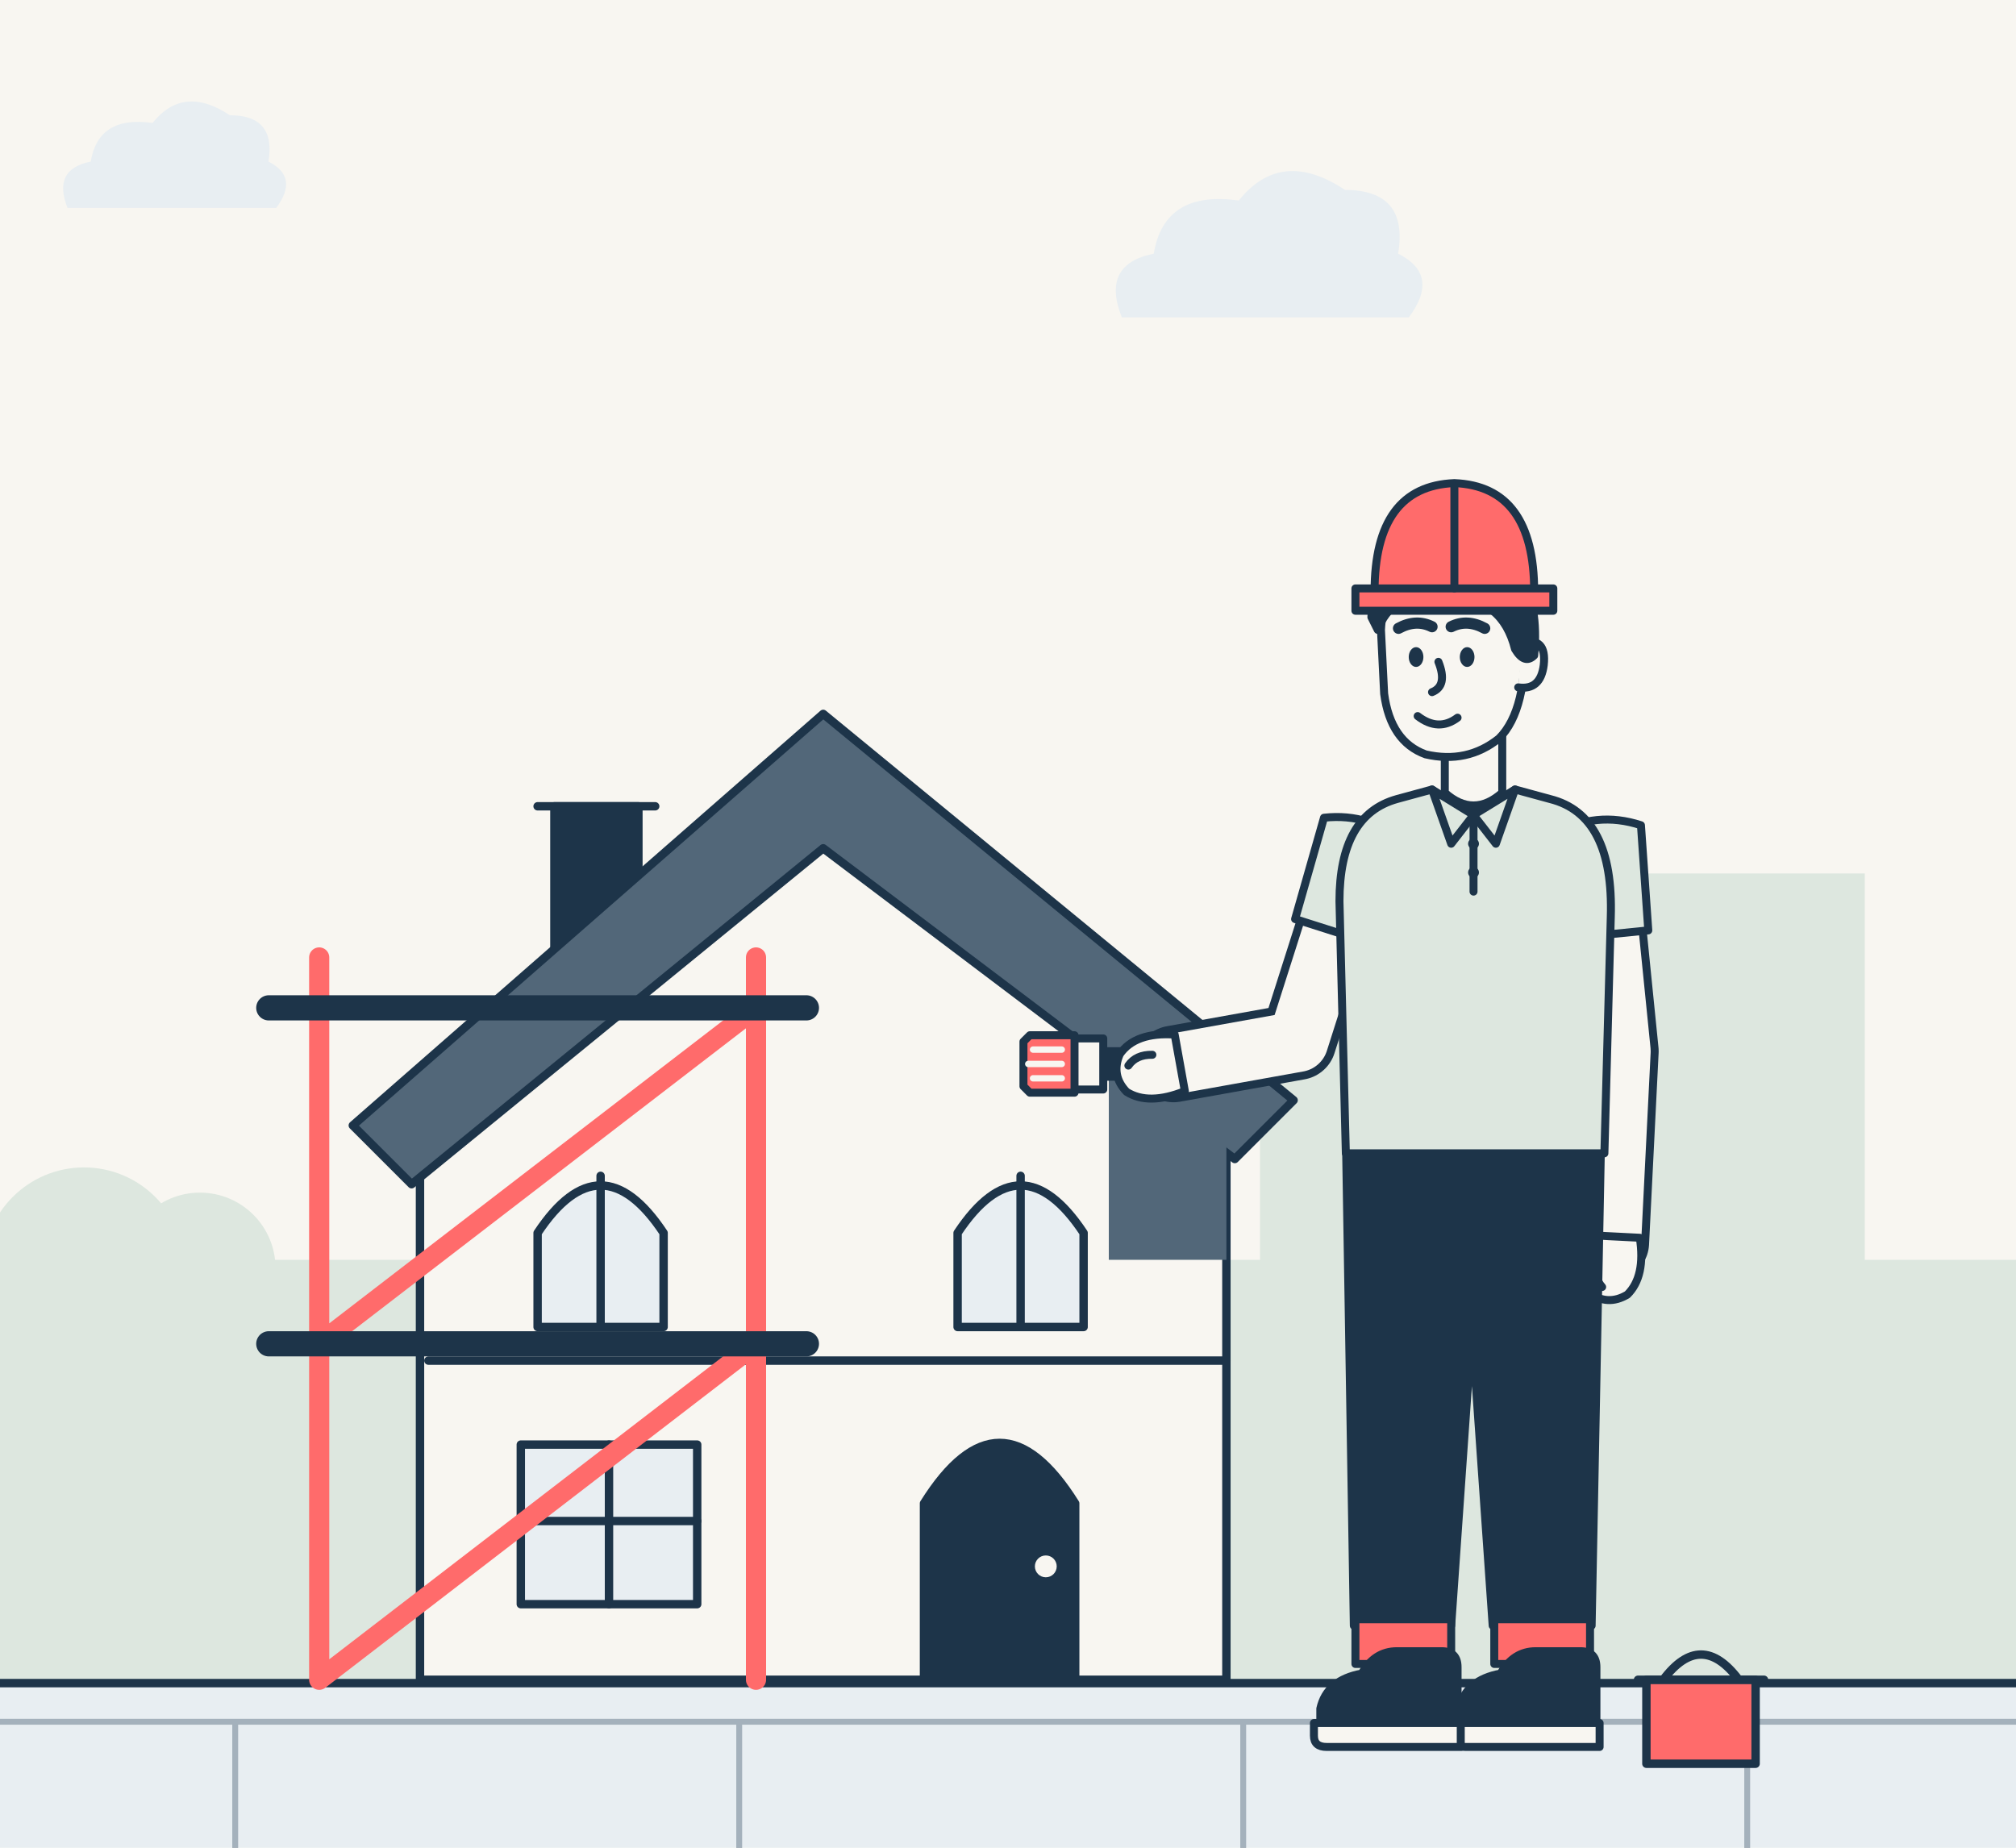
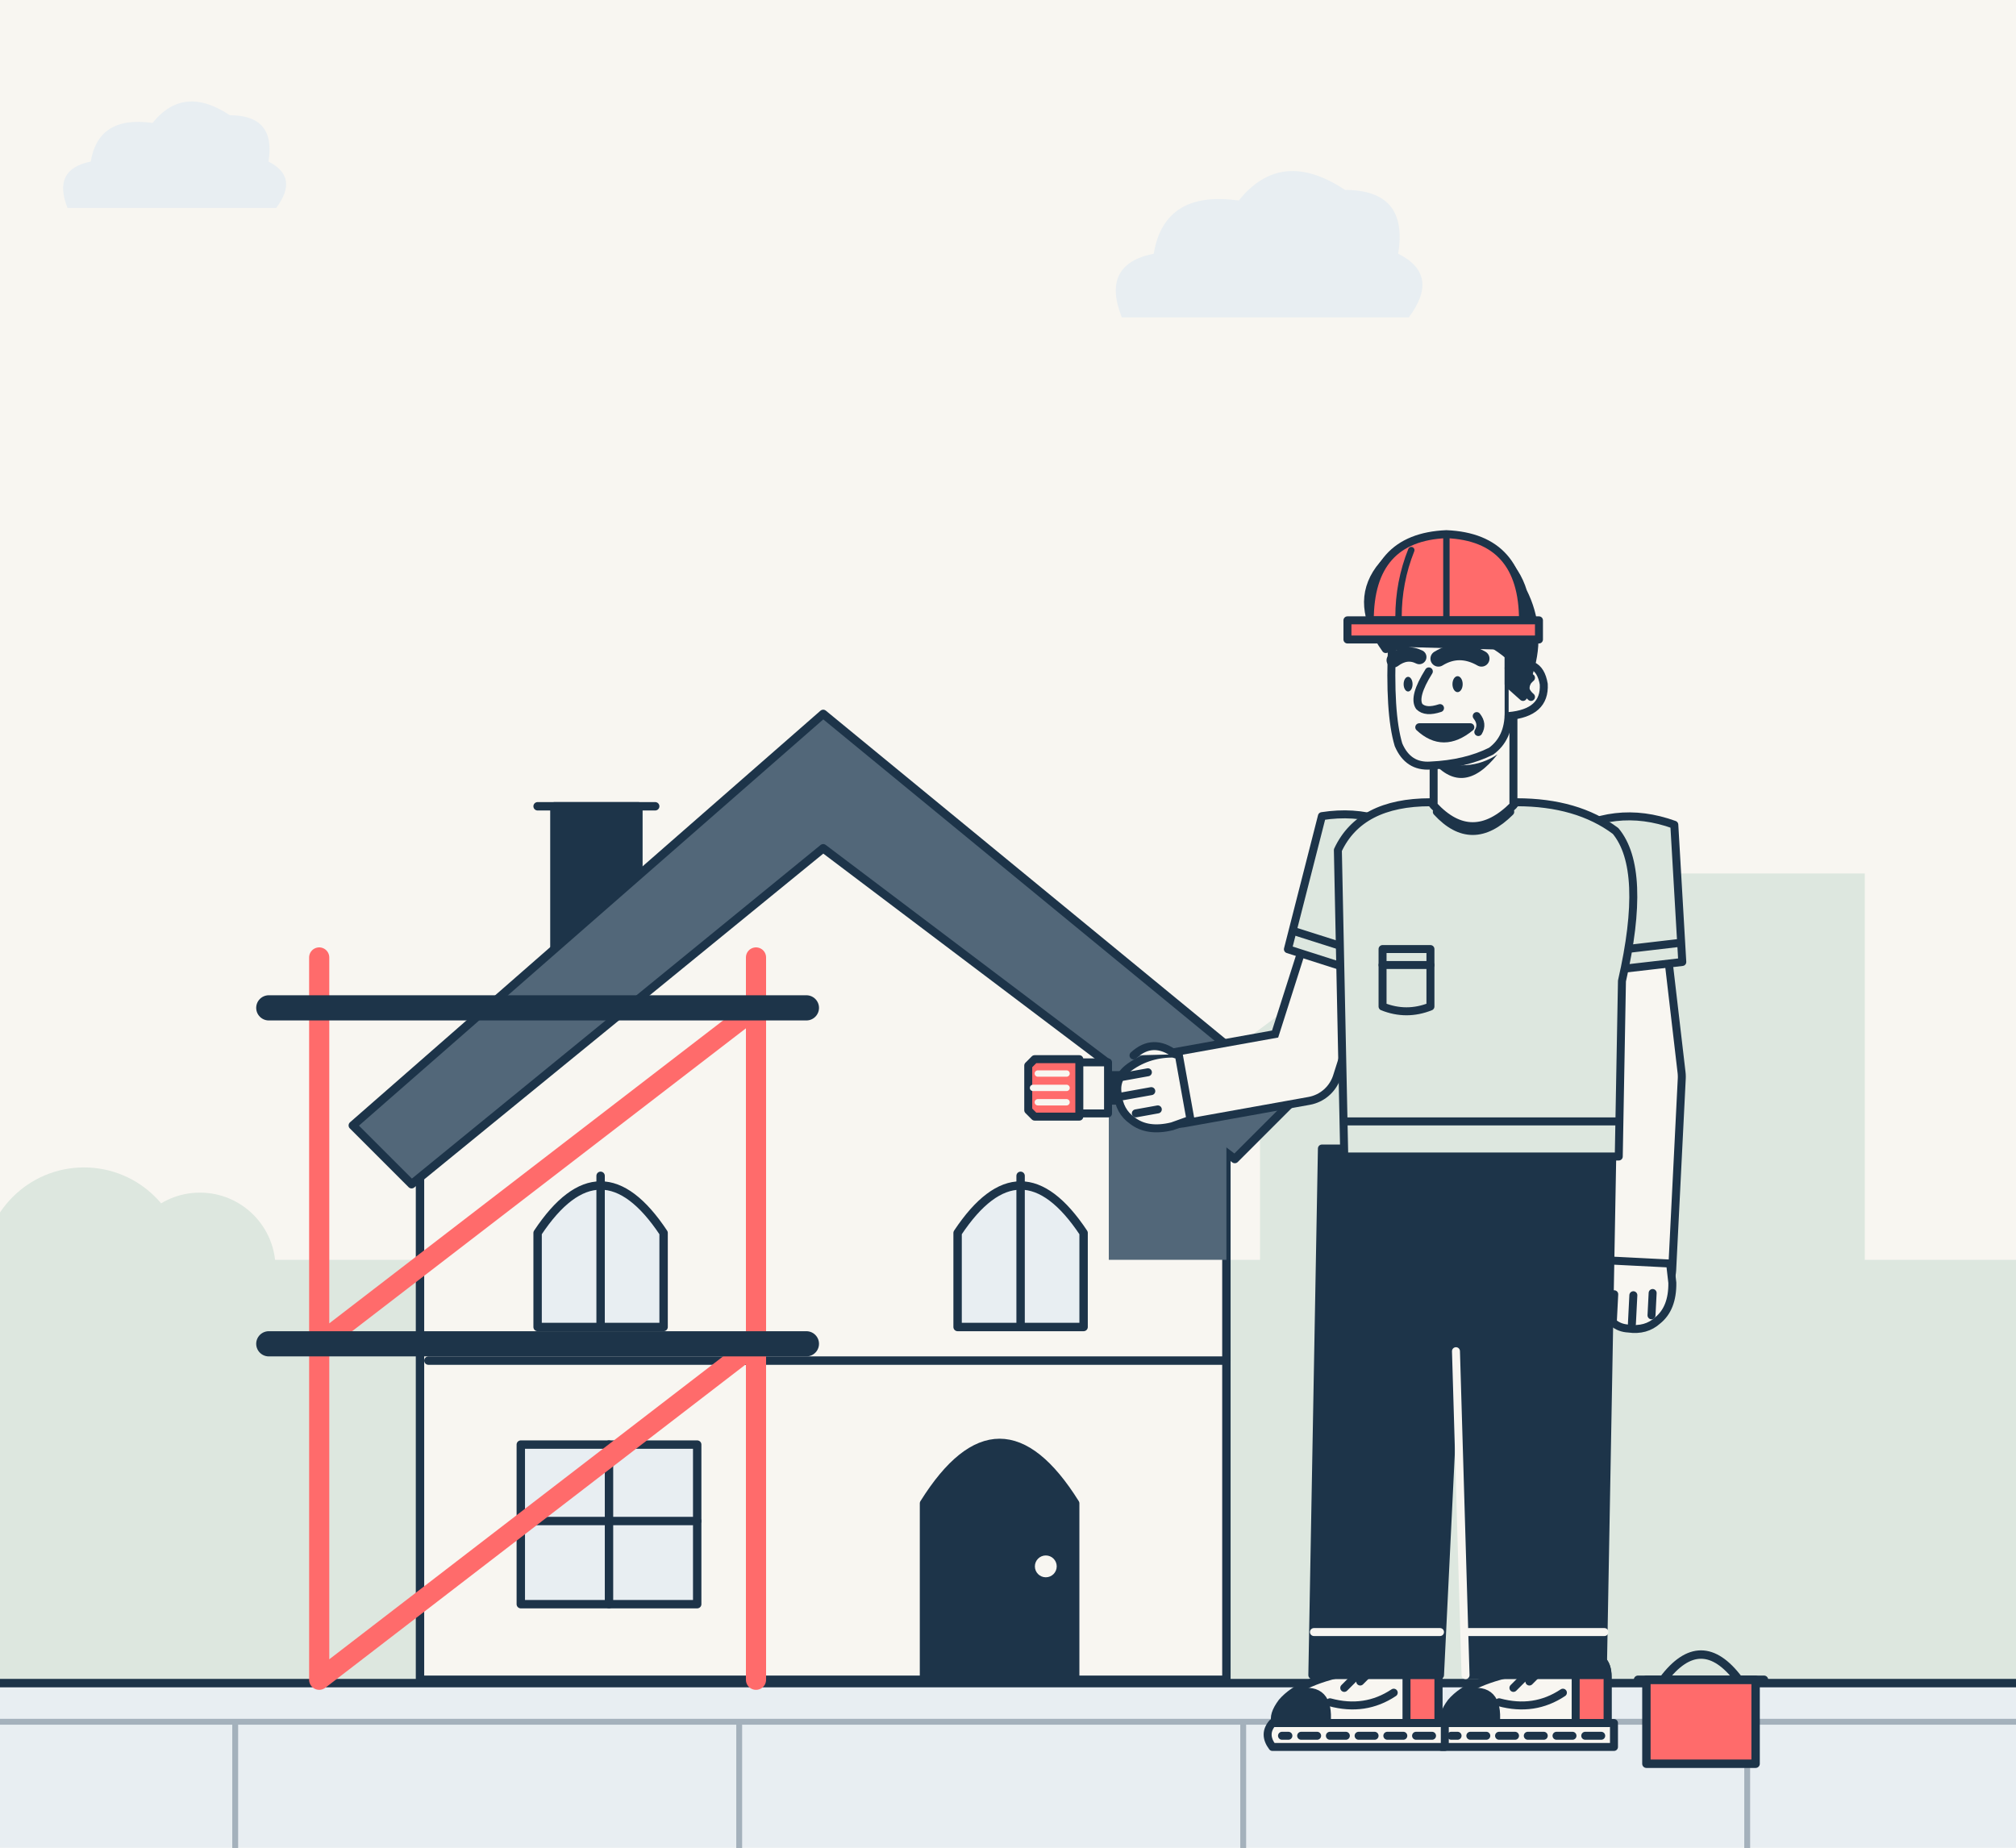
<svg xmlns="http://www.w3.org/2000/svg" class="people-scene" aria-hidden="true" focusable="false" viewBox="0 0 240 220" width="240" height="220" fill="none">
  <g stroke="#1D3449" stroke-width="1" stroke-linejoin="round" stroke-linecap="round">
    <rect width="240" height="220" fill="#F8F6F1" stroke="none" />
    <path d="M0 150H240V201H0ZM-2 151A12 12 0 0 1 22 151ZM14.8 151A9 9 0 0 1 32.8 151ZM150 151V124H180V151ZM148 124L165 111.4L182 124ZM171 118v-8h5v12ZM196 151V104H222V151Z" fill="#DDE7DF" stroke="none" />
    <path d="M0 200H240V220H0Z" fill="#E8EEF2" stroke="none" />
    <path d="M0 200.4H240" />
    <path d="M0 205H240M28 205V220M88 205V220M148 205V220M208 205V220" stroke="#526779" stroke-width=".7" opacity=".45" />
-     <g class="af-cloud">
+     <g>
      <path transform="translate(150 34) scale(0.6325)" d="M-26 6Q-30-4-20-6Q-18-18-4-16Q4-26 16-18Q28-18 26-6Q34-2 28 6Z" fill="#E8EEF2" stroke="none" />
    </g>
-     <g class="af-cloud">
+     <g>
      <path transform="translate(20 22) scale(0.46)" d="M-26 6Q-30-4-20-6Q-18-18-4-16Q4-26 16-18Q28-18 26-6Q34-2 28 6Z" fill="#E8EEF2" stroke="none" />
    </g>
    <path d="M66 118V96h10v14Z" fill="#1D3449" />
    <path d="M64 96h14" />
    <path d="M50 130L98 94 146 128V200H50Z" fill="#F8F6F1" />
    <path d="M42 134L98 85 154 131 147 138 98 101 49 141Z" fill="#526779" />
    <path d="M132 126h14v24h-14Z" fill="#526779" stroke="none" />
    <path d="M51 162H146" />
    <path d="M64 158V146.8Q71.5 135.5 79 146.8V158Z" fill="#E8EEF2" />
    <path d="M71.5 140V158" />
    <path d="M114 158V146.8Q121.5 135.5 129 146.8V158Z" fill="#E8EEF2" />
    <path d="M121.5 140V158" />
    <path d="M62 172h21V191H62Z" fill="#E8EEF2" />
    <path d="M72.5 172V191M62 181.1H83" />
    <path d="M110 200V179Q119 164.6 128 179V200Z" fill="#1D3449" />
    <circle cx="124.5" cy="186.5" r="1.3" fill="#F8F6F1" stroke="none" />
    <g stroke="#FF6B6B" stroke-width="2.4">
      <path d="M38 200V114M90 200V114M38 200L90 160M38 160L90 120" />
    </g>
    <path d="M32 160H96M32 120H96" stroke-width="3" />
    <path d="M196 210v-10h13v10Z" fill="#FF6B6B" />
    <path d="M195 200h15M198 200q4.5-6 9 0" />
    <g class="af-person" transform="translate(172 208) scale(-0.19 0.19)" stroke-width="5">
-       <path d="M-98 -555L-110 -436L-104 -316" stroke="#1D3449" stroke-width="48" />
-       <path d="M-98 -555L-110 -436L-104 -316" stroke="#F8F6F1" stroke-width="38" />
-       <g transform="translate(-104 -316) rotate(87.1)">
-         <path d="M-4-18Q20-24 32-12Q40 0 32 12Q20 23-4 18Z" fill="#F8F6F1" />
-         <path d="M12-8Q22-10 28-4" />
+       <path d="M-112 -540L-126 -420L-120 -300" stroke="#1D3449" stroke-width="50" />
+       <path d="M-112 -540L-126 -420L-120 -300" stroke="#F8F6F1" stroke-width="40" />
+       <g transform="translate(-120 -300) rotate(87.1)">
+         <path d="M-4-21Q12-25 26-19Q38-14 38-3Q39 8 32 15Q24 24 8 23L-4 21Z" fill="#F8F6F1" />
+         <path d="M17-13H33M17-1H35M15 11H29" />
+         <path d="M-2-21Q10-34 24-25" fill="#F8F6F1" />
      </g>
-       <path d="M-127.5 -511.7L-77.7 -506.7L-69.1 -572.2Q-94.8 -586.8 -122.9 -577.6Z" fill="#DDE7DF" />
-       <path d="M-98-385H62L57-76H-4L-17-262-30-76H-92Z" fill="#1D3449" />
-       <path d="M-91 -80H-31V-52H-91Z" fill="#FF6B6B" />
-       <path d="M-95 -15V-50Q-95 -60 -85 -60H-57Q-43 -60 -35 -46Q-13 -42 -9 -24V-15Z" fill="#1D3449" />
-       <path d="M-97 0V-15H-5V-7Q-5 0 -13 0Z" fill="#F8F6F1" />
-       <path d="M-4 -80H56V-52H-4Z" fill="#FF6B6B" />
-       <path d="M-8 -15V-50Q-8 -60 2 -60H30Q44 -60 52 -46Q74 -42 78 -24V-15Z" fill="#1D3449" />
-       <path d="M-10 0V-15H82V-7Q82 0 74 0Z" fill="#F8F6F1" />
-       <g class="af-arm" style="transform-origin:56px -555px;animation-name:af-paint;animation-duration:4.6s;animation-delay:0s">
-         <path d="M56 -555L92 -442L170 -428" stroke="#1D3449" stroke-width="48" />
-         <path d="M56 -555L92 -442L170 -428" stroke="#F8F6F1" stroke-width="38" />
-         <path d="M46.1 -503.6L93.8 -518.8L75.7 -582.3Q46.3 -585.5 24.2 -565.9Z" fill="#DDE7DF" />
-         <g class="af-level" style="transform-origin:170px -428px;animation-name:af-paint-level;animation-duration:4.6s;animation-delay:0s">
-           <g transform="translate(170 -428)">
+       <path d="M-148.8 -491.9L-87.2 -484.8L-72.3 -569.6Q-106 -591.6 -143.8 -577.9Z" fill="#DDE7DF" />
+       <path d="M-147.4 -503.9L-85.8 -496.7" />
+       <path d="M-106 0V-15H2Q8-8 2 0Z" fill="#F8F6F1" />
+       <path d="M-98-7H-4" stroke-dasharray="10 8" />
+       <path d="M-102-15V-44Q-102-58 -88-58H-64L-50-48Q-16-42 -4-28Q2-20 0-15Z" fill="#F8F6F1" />
+       <path d="M-32-15Q-34-38 -14-34Q0-26 0-15Z" fill="#1D3449" />
+       <path d="M-102-44Q-102-58 -88-58H-82V-15H-102Z" fill="#FF6B6B" />
+       <path d="M-62-50l9 9M-52-46l9 9M-74-34Q-56-22 -34-28" />
+       <path d="M0 0V-15H108Q114-8 108 0Z" fill="#F8F6F1" />
+       <path d="M8-7H102" stroke-dasharray="10 8" />
+       <path d="M4-15V-44Q4-58 18-58H42L56-48Q90-42 102-28Q108-20 106-15Z" fill="#F8F6F1" />
+       <path d="M74-15Q72-38 92-34Q106-26 106-15Z" fill="#1D3449" />
+       <path d="M4-44Q4-58 18-58H24V-15H4Z" fill="#FF6B6B" />
+       <path d="M44-50l9 9M54-46l9 9M32-34Q50-22 72-28" />
+       <g transform="translate(1113 -1020) scale(-1 1)">
+         <path d="M1036 645H1218L1212 975H1128L1120 770L1110 975H1030Z" fill="#1D3449" />
+         <path d="M1120 772L1126 975M1213 948H1128M1110 948H1031" stroke="#F8F6F1" stroke-width="5" />
+       </g>
+       <g class="af-arm" style="transform-origin:53px -540px;animation-name:af-paint;animation-duration:14s;animation-delay:0s">
+         <path d="M53 -540L89 -427L167 -413" stroke="#1D3449" stroke-width="50" />
+         <path d="M53 -540L89 -427L167 -413" stroke="#F8F6F1" stroke-width="40" />
+         <path d="M39.2 -481L98.3 -499.9L77 -583.3Q37.2 -589.5 8.4 -561.5Z" fill="#DDE7DF" />
+         <path d="M35.6 -492.5L94.7 -511.3" />
+         <g class="af-level" style="transform-origin:167px -413px;animation-name:af-paint-level;animation-duration:14s;animation-delay:0s">
+           <g transform="translate(167 -413)">
            <path d="M8-8H46V8H8Z" fill="#1D3449" />
            <path d="M44-16H64V16H44Z" fill="#F8F6F1" />
            <path d="M62-18H90L94-14V14L90 18H62Z" fill="#FF6B6B" />
            <path d="M70-9H88M70 0H91M70 9H88" stroke="#F8F6F1" stroke-width="4" />
          </g>
        </g>
-         <g transform="translate(170 -428) rotate(10.2)">
-           <path d="M-4-18Q20-24 32-12Q40 0 32 12Q20 23-4 18Z" fill="#F8F6F1" />
-           <path d="M12-8Q22-10 28-4" />
+         <g transform="translate(167 -413) rotate(10.2)">
+           <path d="M-4-21Q12-25 26-19Q38-14 38-3Q39 8 32 15Q24 24 8 23L-4 21Z" fill="#F8F6F1" />
+           <path d="M17-13H33M17-1H35M15 11H29" />
+           <path d="M-2-21Q10-34 24-25" fill="#F8F6F1" />
        </g>
      </g>
-       <path d="M-36-646V-598Q-18-582 0-598V-646Z" fill="#F8F6F1" />
-       <path d="M-100-372L-104-520Q-106-584-66-594L-44-600Q-18-578 8-600L30-594Q66-584 66-530L62-372Z" fill="#DDE7DF" />
-       <path d="M-18-584V-536" />
-       <circle cx="-18" cy="-566" r="3.4" fill="#1D3449" stroke="none" />
-       <circle cx="-18" cy="-548" r="3.4" fill="#1D3449" stroke="none" />
-       <path d="M-44-600L-32-566-18-584ZM8-600L-4-566-18-584Z" fill="#DDE7DF" />
-       <path d="M-50-698Q-52-650-34-632Q-14-616 12-622Q34-630 38-660L40-700Q38-742-6-744Q-48-742-50-698Z" fill="#F8F6F1" />
-       <path d="M-48-692Q-64-696-62-678Q-60-662-46-664" fill="#F8F6F1" />
-       <ellipse cx="-14" cy="-683" rx="4.6" ry="6.2" fill="#1D3449" stroke="none" />
-       <ellipse cx="18" cy="-683" rx="4.6" ry="6.2" fill="#1D3449" stroke="none" />
-       <path d="M-25-701Q-14-707-4-702M8-702Q18-707 29-701" stroke-width="7" />
-       <path d="M4-680Q-2-665 8-661" />
-       <path d="M-8-645Q4-636 17-646" />
-       <path d="M-56-684Q-62-748-8-756Q44-756 46-708L42-700Q34-722 8-722Q-16-724-30-712Q-40-704-44-688Q-50-678-56-684Z" fill="#1D3449" />
-       <path d="M-56-724Q-56-790-6-792Q44-790 44-724Z" fill="#FF6B6B" />
-       <path d="M-68-726H56V-712H-68Z" fill="#FF6B6B" />
-       <path d="M-6-790V-726" stroke-width="5" />
+       <g transform="translate(1113 -1020) scale(-1 1)">
+         <path d="M1104 428Q1060 428 1046 458L1050 650H1222L1224 540Q1240 470 1220 446Q1196 428 1158 428Q1130 452 1104 428Z" fill="#DDE7DF" />
+         <path d="M1108 434Q1130 458 1154 434M1051 628H1222" />
+         <path d="M1074 520H1104V556Q1089 562 1074 556Z" fill="#DDE7DF" />
+         <path d="M1074 530H1104" />
+       </g>
+       <g transform="translate(1113 -1020) scale(-1 1)">
+         <path d="M1106 398V430Q1130 456 1156 430V372" fill="#F8F6F1" />
+       </g>
+       <g transform="translate(1113 -1020) scale(-1 1)">
+         <path d="M1104 401Q1124 426 1146 398Q1128 410 1104 401Z" fill="#1D3449" stroke="none" />
+         <path d="M1080 328Q1078 372 1084 392Q1090 406 1104 405Q1126 404 1142 396Q1153 388 1153 372V330Z" fill="#F8F6F1" />
+         <path d="M1153 344Q1172 336 1175 354Q1176 372 1153 374" fill="#F8F6F1" />
+         <path d="M1167 350q-7 6 0 12" />
+         <path d="M1081 339Q1089 333 1097 337" stroke-width="9" />
+         <path d="M1109 338Q1122 330 1136 338" stroke-width="10" />
+         <ellipse cx="1090" cy="354" rx="2.8" ry="4.6" fill="#1D3449" stroke="none" />
+         <ellipse cx="1121" cy="354" rx="3.2" ry="5" fill="#1D3449" stroke="none" />
+         <path d="M1103 346Q1093 362 1097 368Q1101 372 1110 369" />
+         <path d="M1097 381Q1112 395 1129 381Z" fill="#1D3449" />
+         <path d="M1133 374q4 5 1 10" />
+         <path d="M1076 332Q1056 304 1072 282Q1090 258 1124 264Q1154 270 1162 296Q1174 320 1166 346L1162 362L1153 354V336Q1132 318 1108 324Q1092 328 1076 332Z" fill="#1D3449" />
+         <path d="M1078 300Q1094 276 1128 278" stroke="#F8F6F1" stroke-width="4" />
+         <path d="M1066 314Q1066 262 1114 260Q1162 262 1162 314Z" fill="#FF6B6B" />
+         <path d="M1052 314H1172V326H1052Z" fill="#FF6B6B" />
+         <path d="M1114 262V312M1092 270Q1084 290 1084 312" stroke-width="4" />
+       </g>
    </g>
  </g>
</svg>
